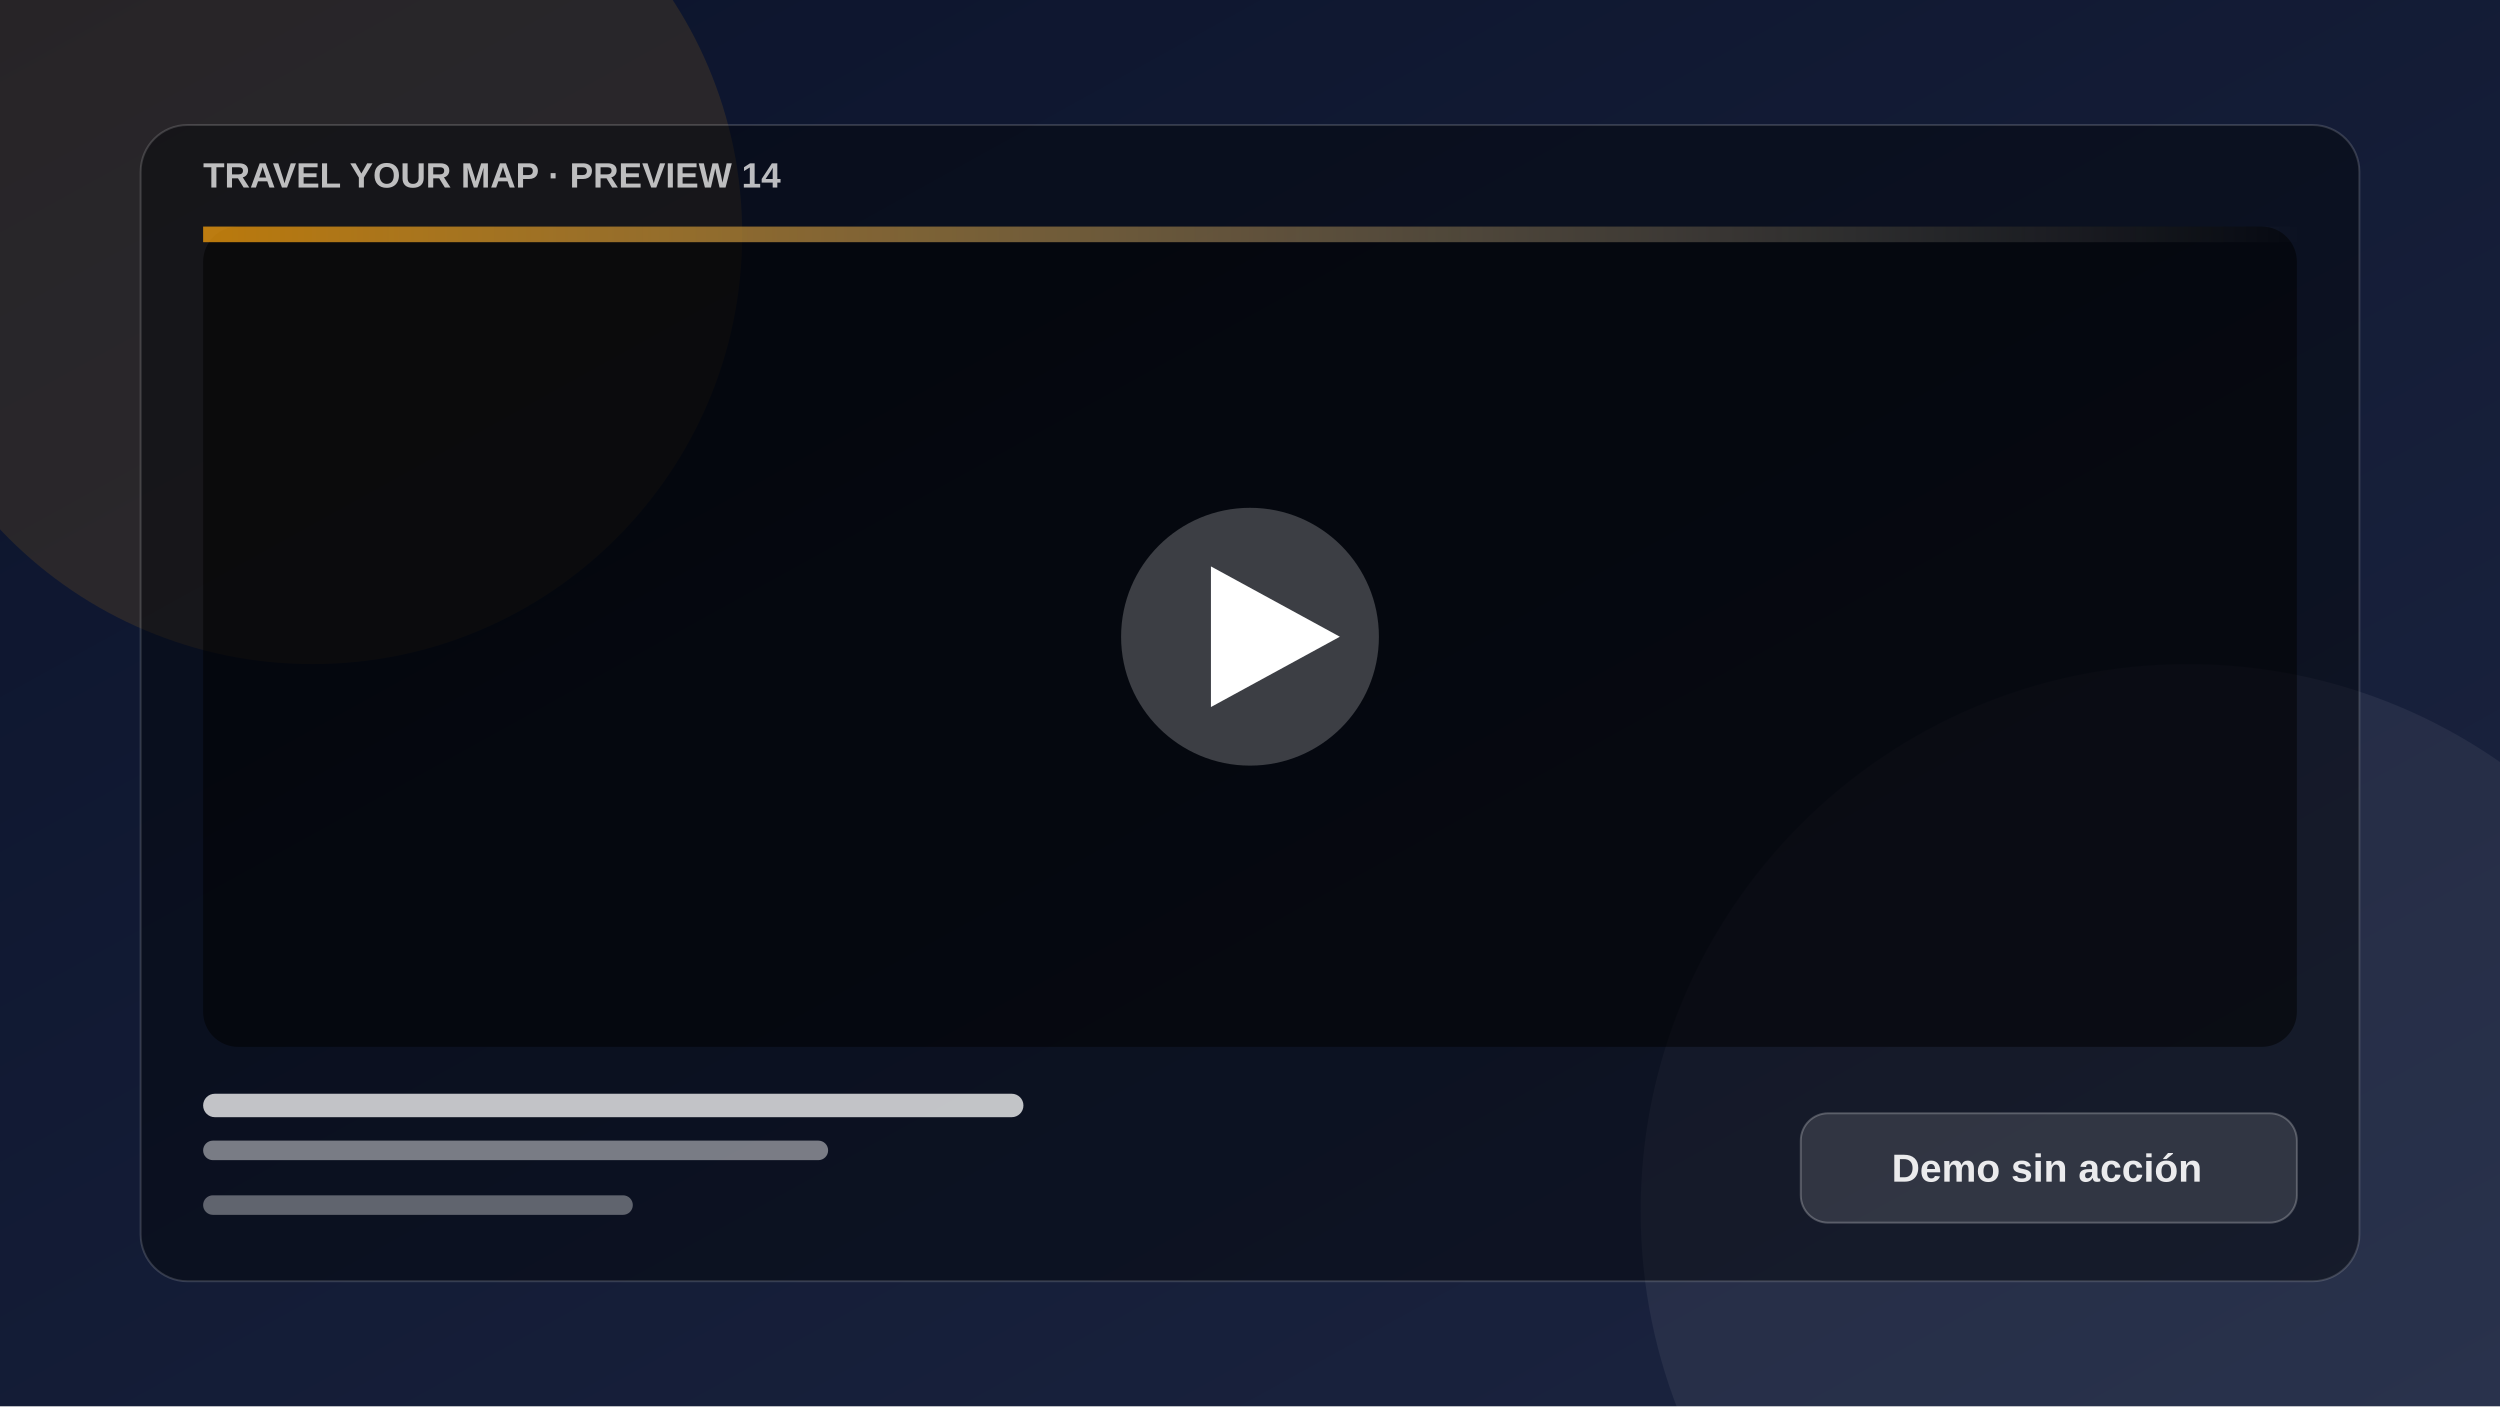
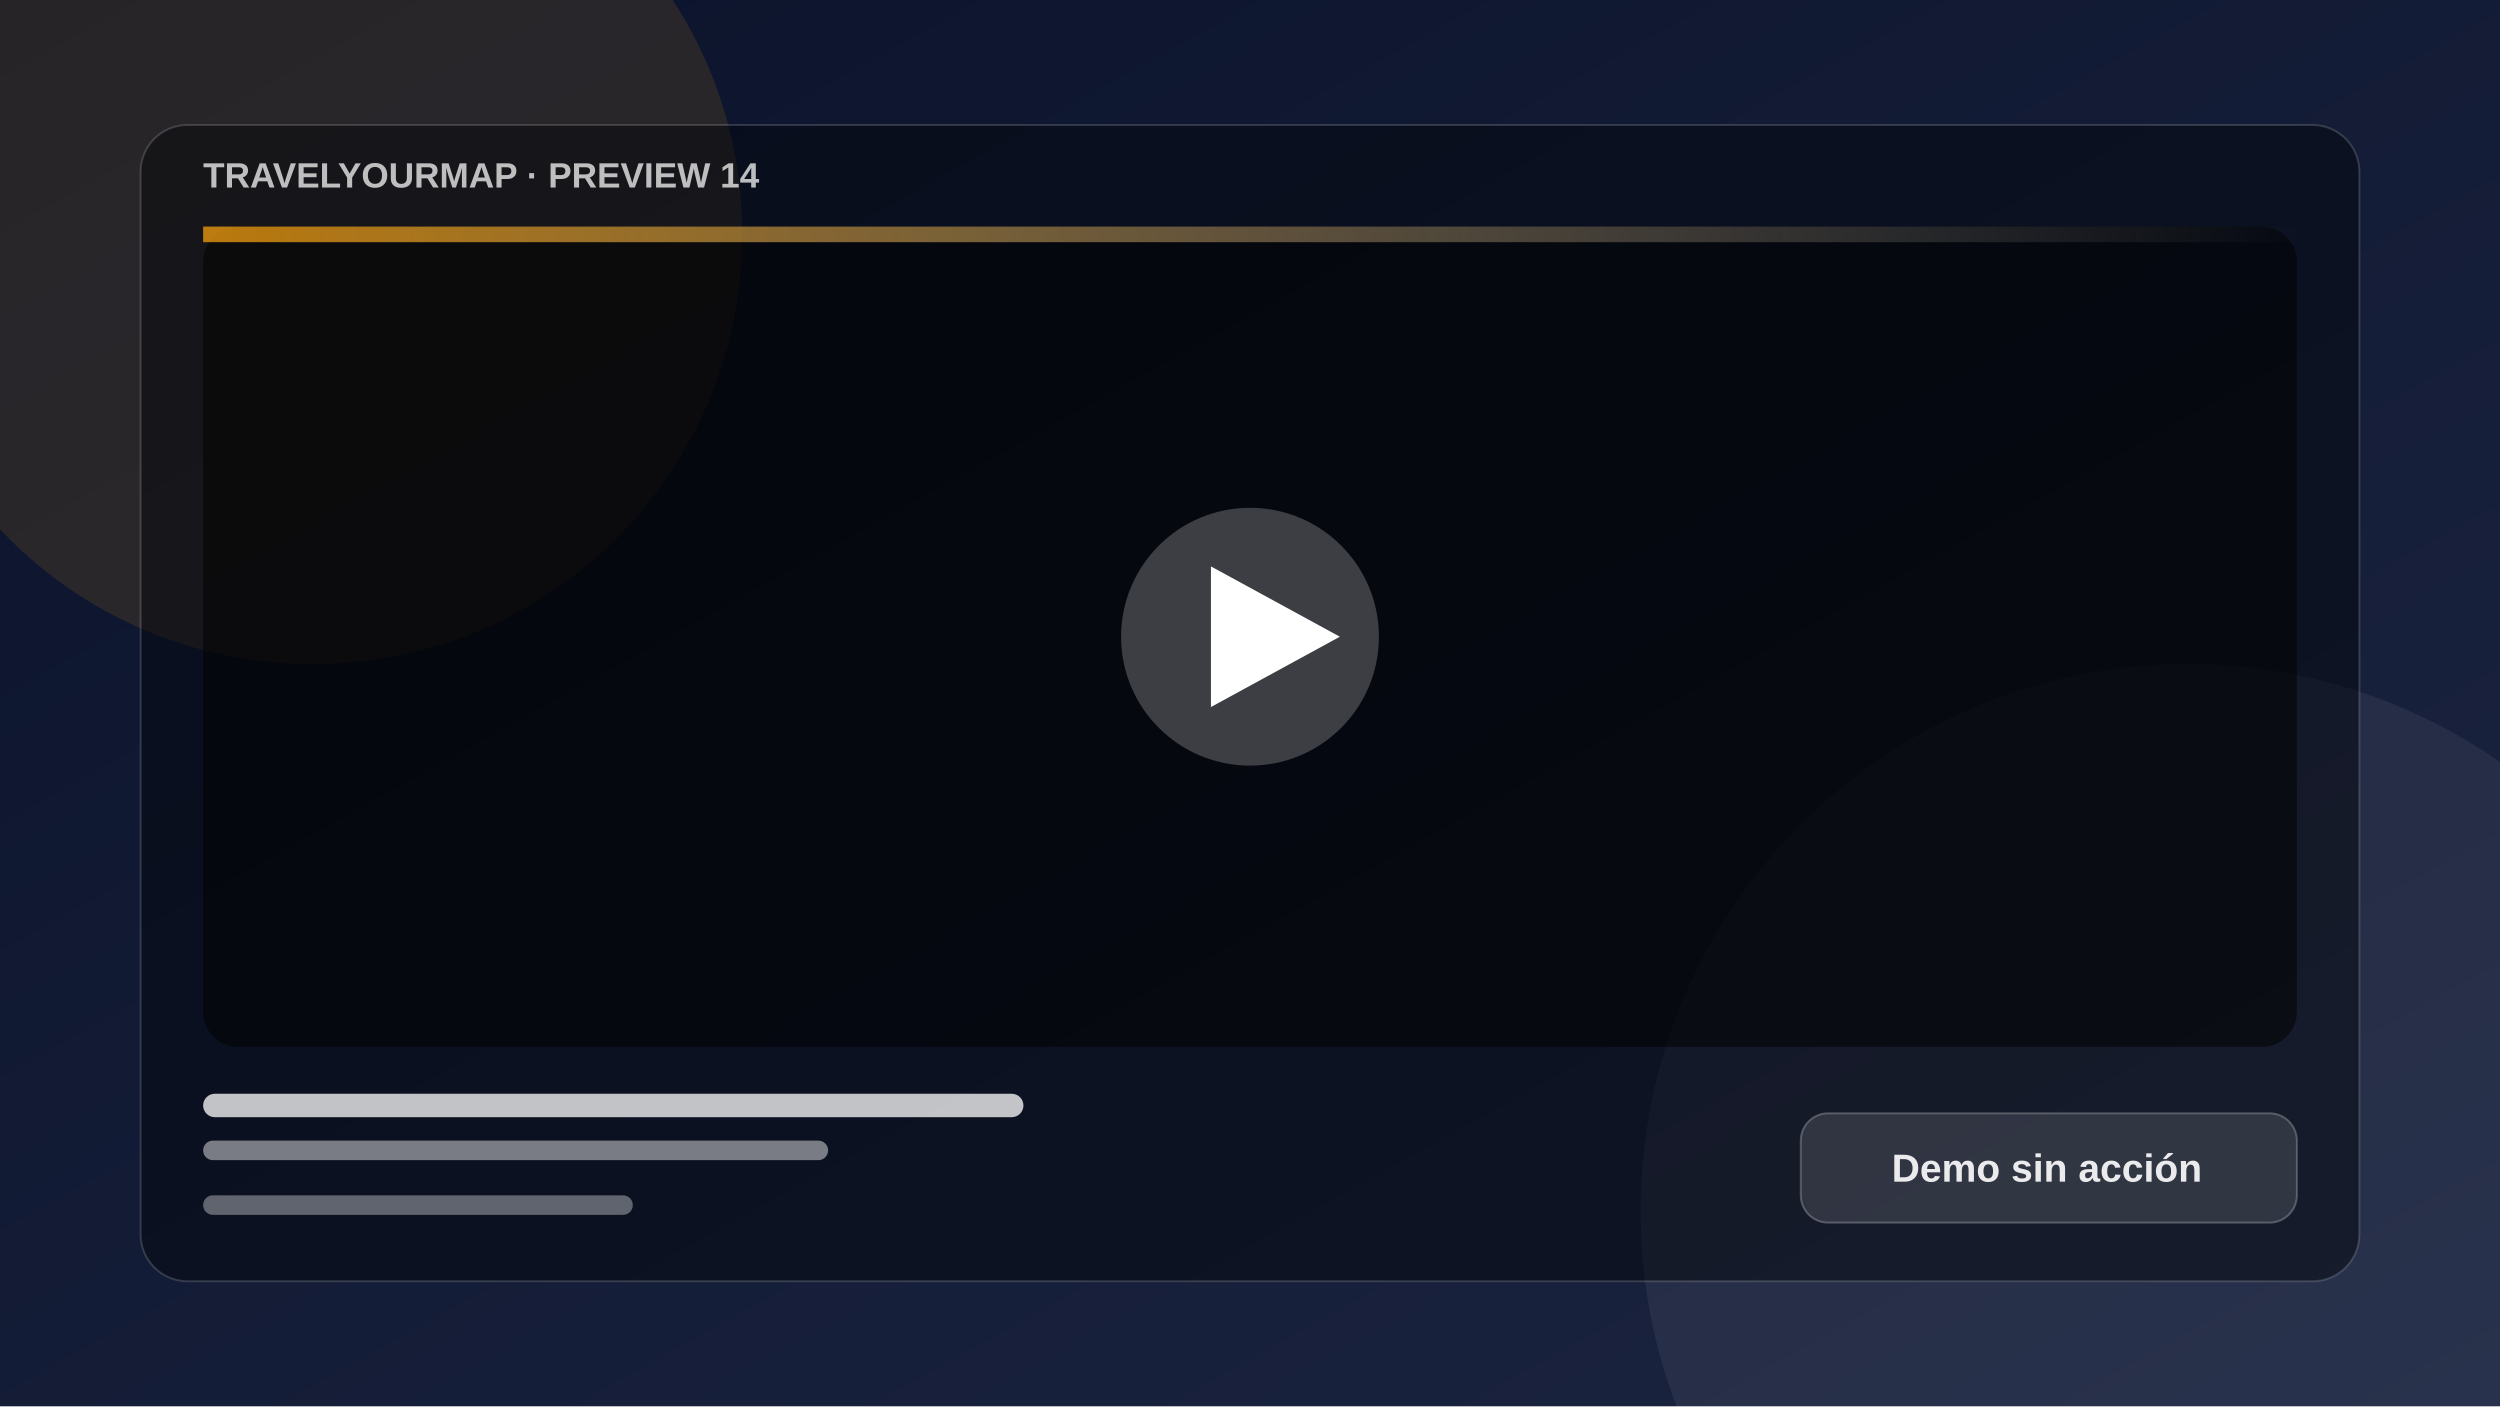
<svg xmlns="http://www.w3.org/2000/svg" width="1280" height="720" viewBox="0 0 1280 720" role="img" aria-label="Travel Demo Preview 14">
  <defs>
    <linearGradient id="bg-14" x1="0" y1="0" x2="1" y2="1">
      <stop offset="0%" stop-color="#0b132b" />
      <stop offset="100%" stop-color="#1c2541" />
    </linearGradient>
    <linearGradient id="glow-14" x1="0" y1="0" x2="1" y2="0">
      <stop offset="0%" stop-color="#f59e0b" stop-opacity="0.75" />
      <stop offset="100%" stop-color="#ffffff" stop-opacity="0" />
    </linearGradient>
  </defs>
  <rect width="1280" height="720" fill="url(#bg-14)" />
  <circle cx="160" cy="120" r="220" fill="#f59e0b" fill-opacity="0.12" />
  <circle cx="1120" cy="620" r="280" fill="#ffffff" fill-opacity="0.06" />
  <rect x="72" y="64" width="1136" height="592" rx="24" fill="#03060a" fill-opacity="0.48" stroke="#ffffff" stroke-opacity="0.16" />
  <rect x="104" y="116" width="1072" height="420" rx="18" fill="#000000" fill-opacity="0.52" />
  <rect x="104" y="116" width="1072" height="8" fill="url(#glow-14)" />
  <circle cx="640" cy="326" r="66" fill="#ffffff" fill-opacity="0.22" />
  <polygon points="620,290 620,362 686,326" fill="#ffffff" />
  <rect x="104" y="560" width="420" height="12" rx="6" fill="#ffffff" fill-opacity="0.75" />
  <rect x="104" y="584" width="320" height="10" rx="5" fill="#ffffff" fill-opacity="0.45" />
  <rect x="104" y="612" width="220" height="10" rx="5" fill="#ffffff" fill-opacity="0.35" />
  <rect x="922" y="570" width="254" height="56" rx="14" fill="#ffffff" fill-opacity="0.12" stroke="#ffffff" stroke-opacity="0.24" />
  <text x="1048" y="605" text-anchor="middle" font-family="Arial, sans-serif" font-size="20" font-weight="700" fill="#ffffff" fill-opacity="0.9">Demo sin acción</text>
-   <text x="104" y="96" font-family="Arial, sans-serif" font-size="18" font-weight="700" fill="#ffffff" fill-opacity="0.72">TRAVEL YOUR MAP · PREVIEW 14</text>
+   <text x="104" y="96" font-family="Arial, sans-serif" font-size="18" font-weight="700" fill="#ffffff" fill-opacity="0.72">TRAVELYOURMAP · PREVIEW 14</text>
</svg>
